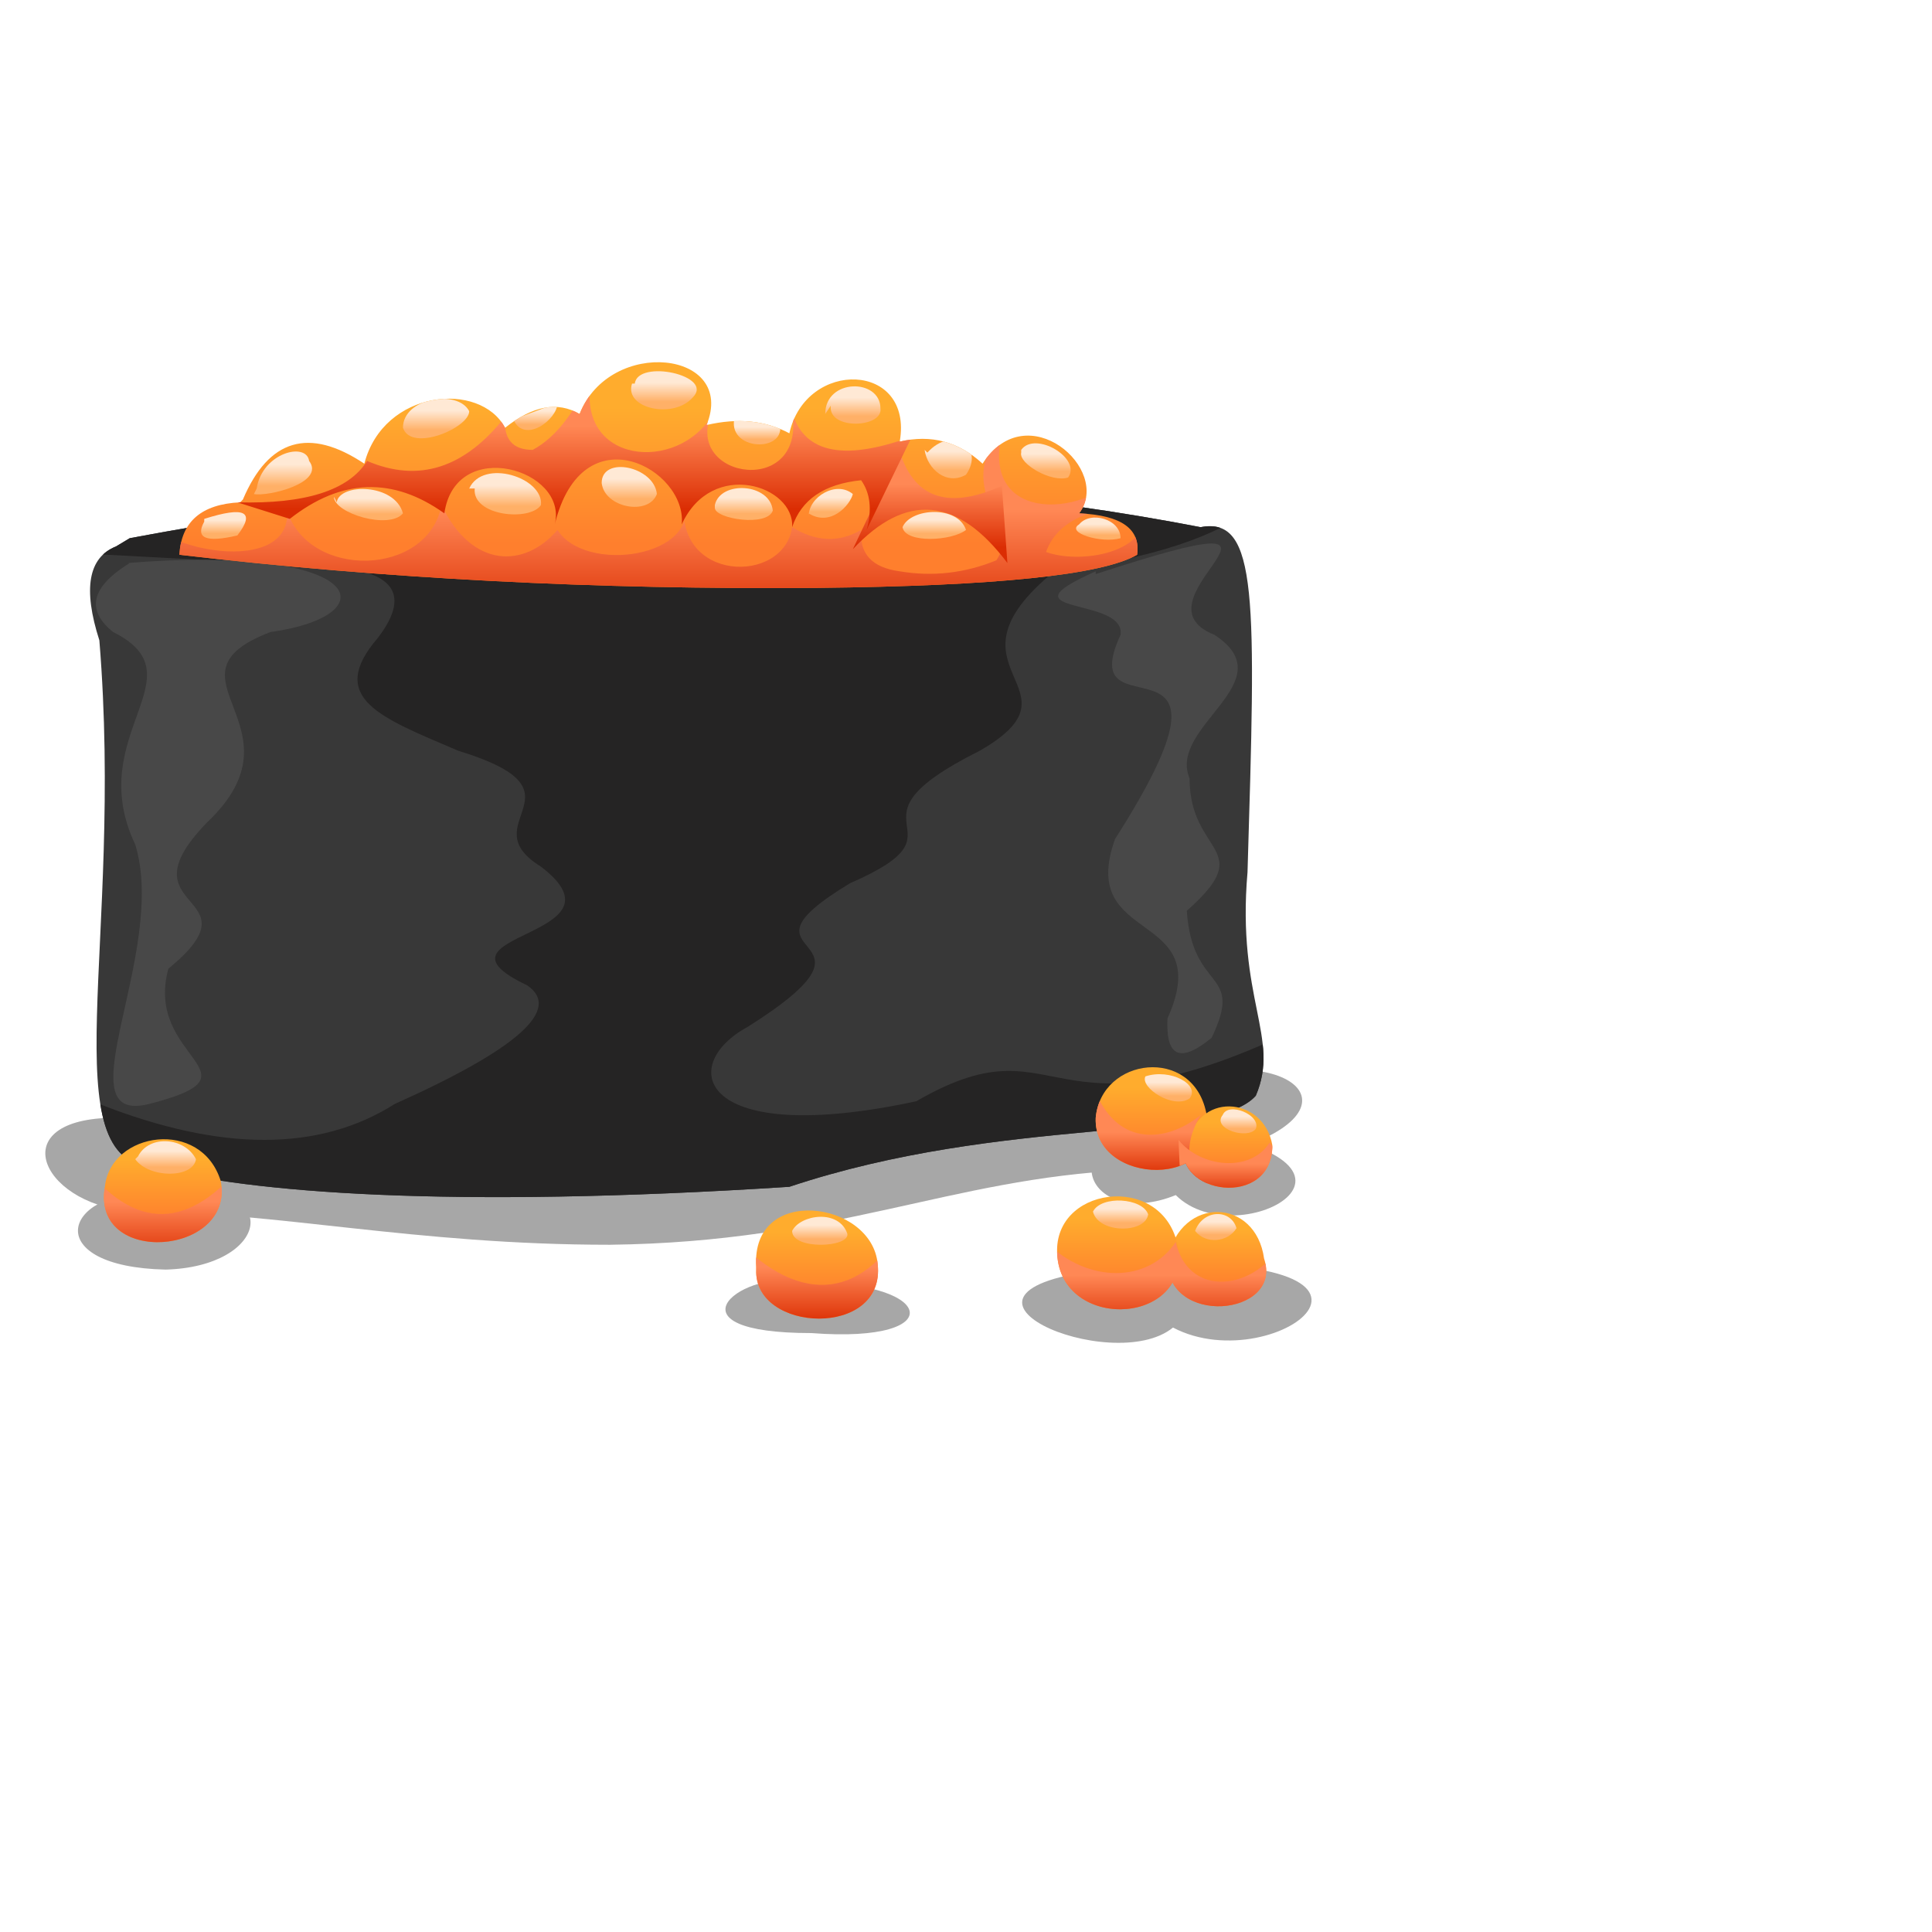
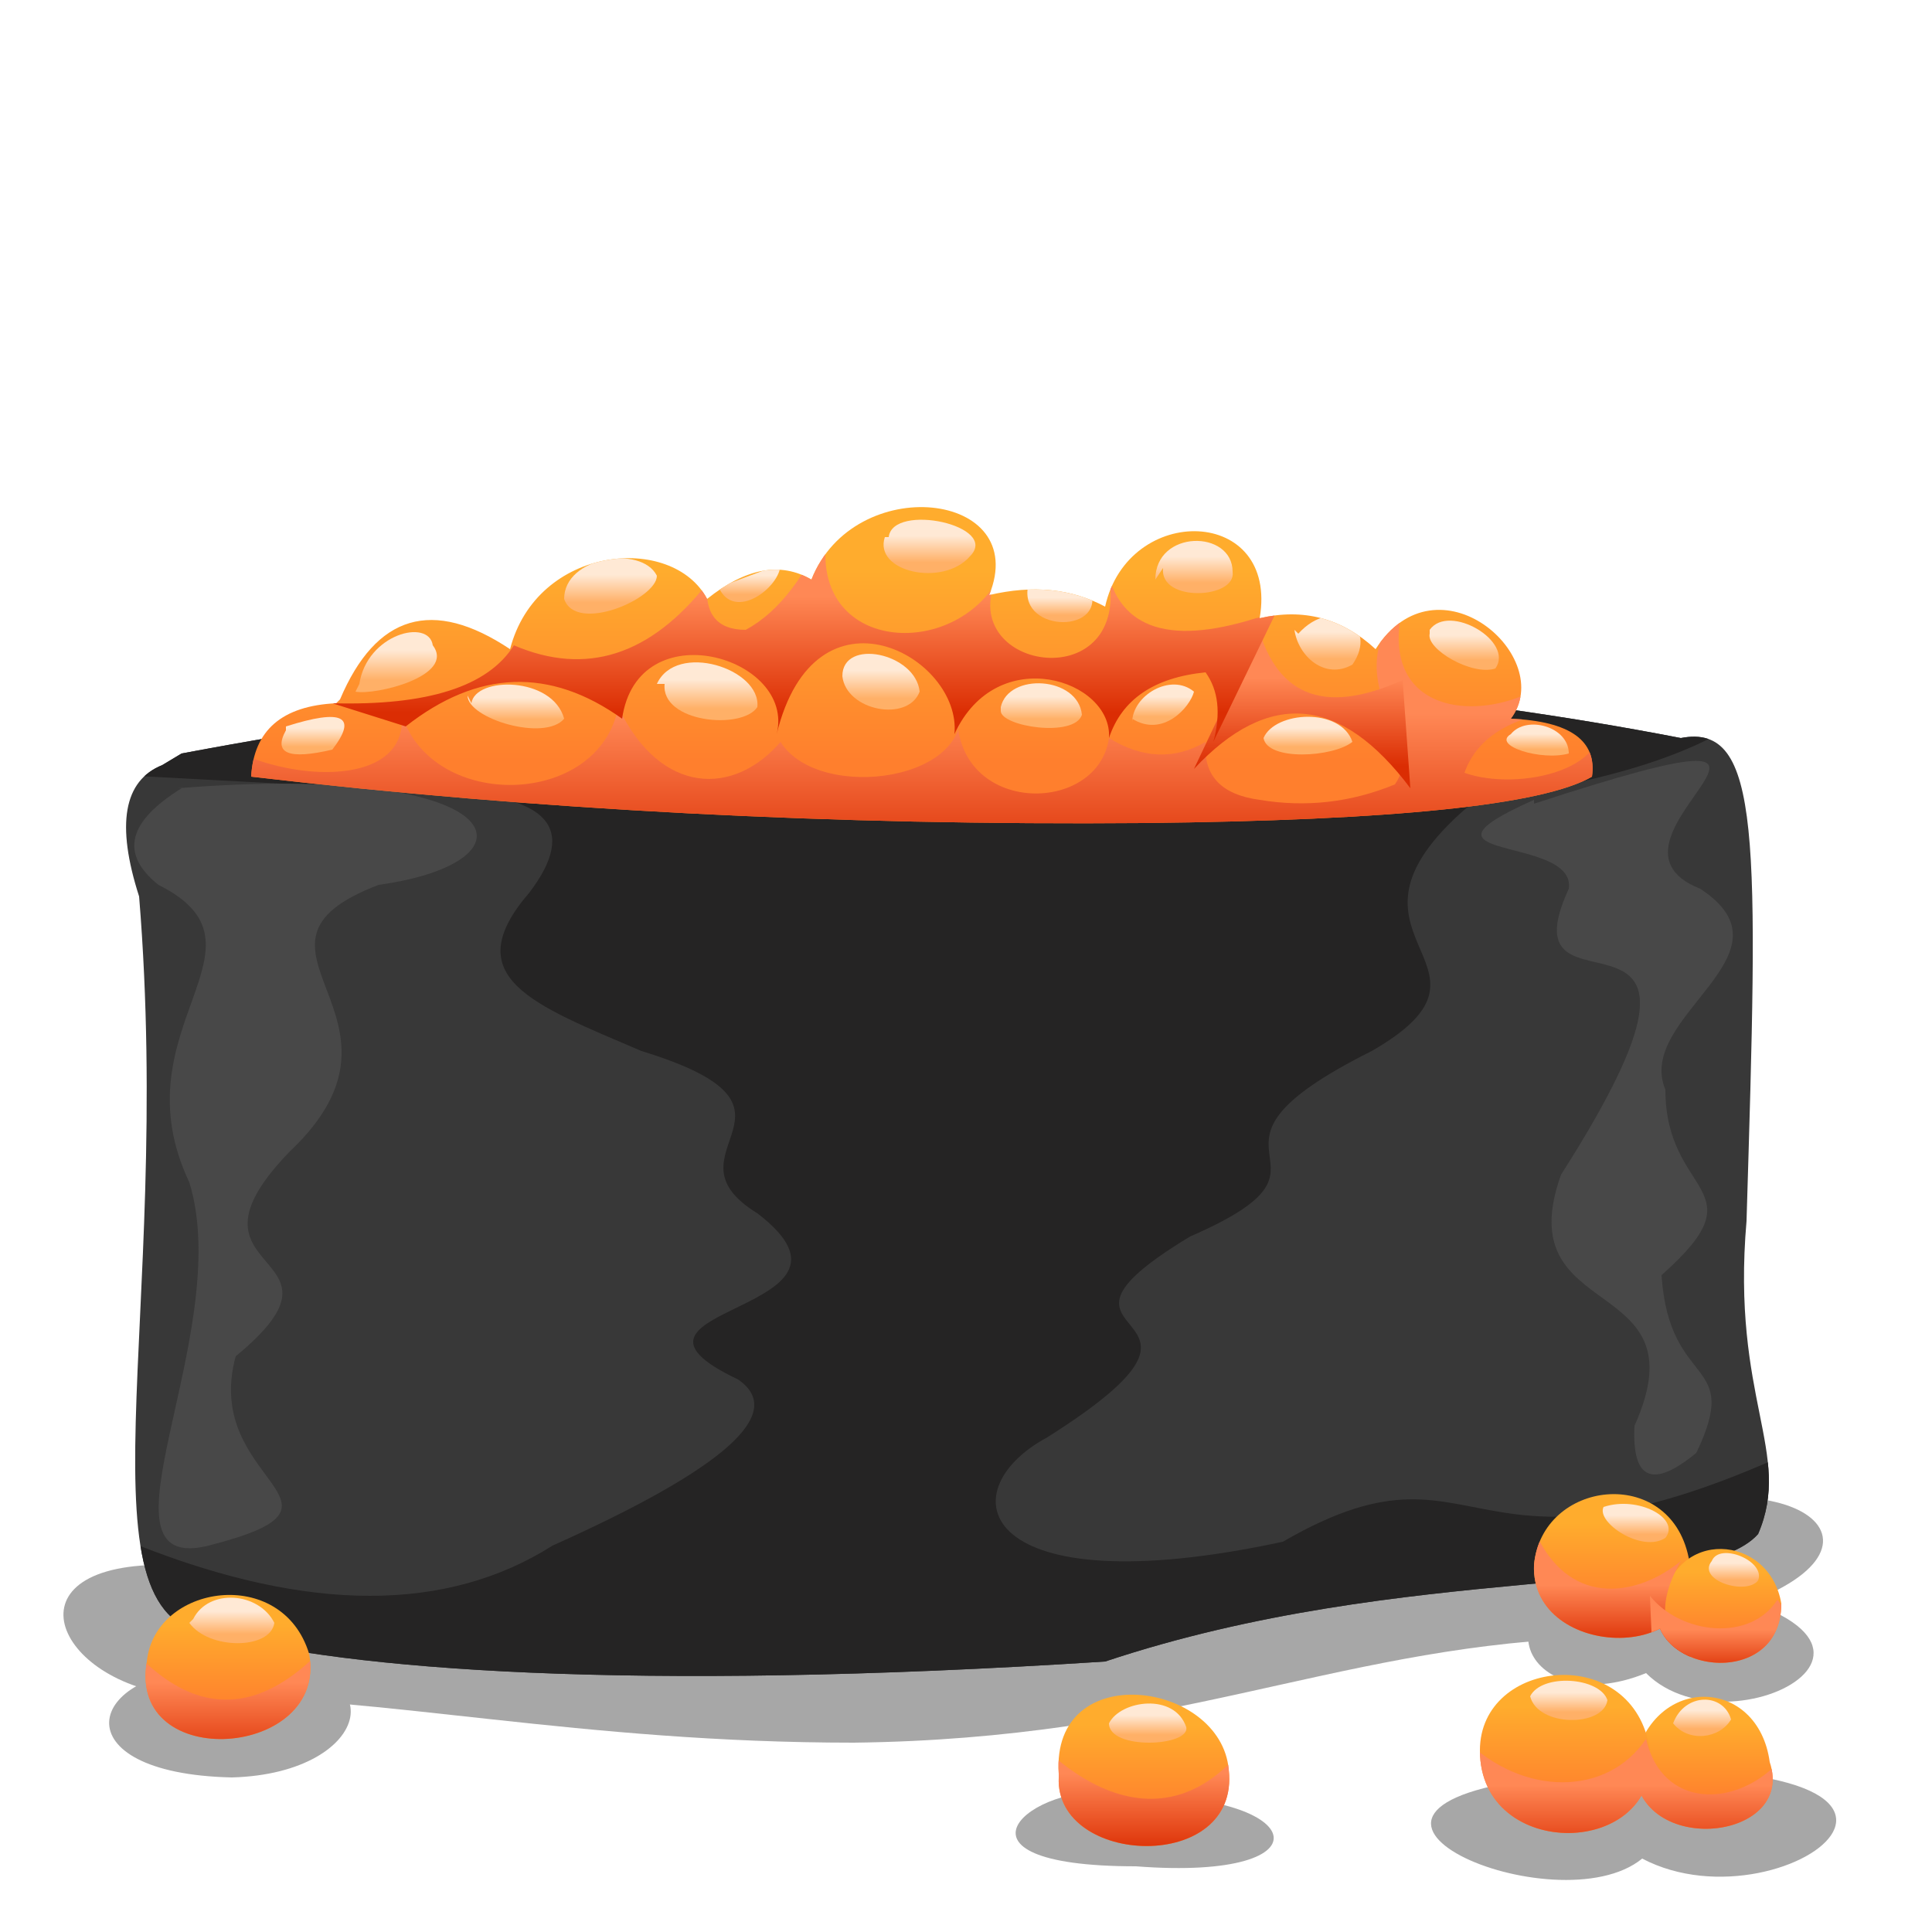
- <svg xmlns="http://www.w3.org/2000/svg" class="icon" id="fishEggSushiSVG-Container" viewBox="0 0 700 700">
+ <svg xmlns="http://www.w3.org/2000/svg" class="icon" id="fishEggSushiSVG-Container" viewBox="0 0 500 500">
  <g>
    <svg id="shadowUnderneathSushi" opacity="0.4">
      <path fill="#232323" d="M 40 405 L 439 388 C 482 383 493 415 408 424 C 344 427 303 450 221 451 C 150 451 100 439 50 439 C 16 438 0 406 40 405 Z" />
      <path fill="#232323" d="M 53 431 L 65 432 C 103 429 97 459 60 460 C 15 459 22 432 55 432 Z" />
      <path fill="#232323" d="M 290 465 C 338 463 346 487 294 483 C 241 483 267 461 289 464 Z" />
      <path fill="#232323" d="M 400 459 C 527 450 463 501 425 481 C 403 499 330 468 400 460 Z" />
      <path fill="#232323" d="M 420 408 C 514 419 449 456 426 433 C 394 446 380 412 420 408 Z" />
    </svg>
    <svg id="noriBase">
      <path fill="#383838" d="M 47 195 Q 254 156 435 191 C 456 187 455 217 452 316 C 448 362 464 376 455 397 C 440 414 364 404 286 430 C 162 438 90 432 56 423 C 18 421 45 342 36 232 Q 27 204 42 198 Z" />
    </svg>
    <clipPath id="noriBaseClip">
      <path d="M 47 195 Q 254 156 435 191 C 456 187 455 217 452 316 C 448 362 464 376 455 397 C 440 414 364 404 286 430 C 162 438 90 432 56 423 C 18 421 45 342 36 232 Q 27 204 42 198 Z" />
    </clipPath>
    <svg id="noriShadow" clip-path="url(#noriBaseClip)">
      <path fill="#252424" d="M 20 200 Q 216 49 455 183 Q 435 200 382 207 C 338 243 395 249 355 272 C 301 299 354 300 308 320 C 260 349 328 336 271 372 C 245 386 253 416 332 399 C 389 366 376 424 489 363 Q 516 476 14 429 Q 0 399 36 400 Q 102 426 143 400 Q 210 370 191 357 C 151 338 230 340 196 314 C 170 298 215 287 166 272 C 138 260 118 253 137 231 Q 156 206 114 205 Z" />
    </svg>
    <svg id="noriHighlight1" clip-path="url(#noriBaseClip)">
      <path fill="#484848" d="M 46 204 C 133 197 141 223 98 229 C 56 245 112 263 75 298 C 43 331 95 323 61 351 C 52 384 97 389 54 400 C 22 408 61 345 49 306 C 30 266 73 245 41 229 Q 26 217 47 204 Z" />
      <path fill="#484848" d="M 397 208 C 489 178 407 217 440 230 C 466 247 423 263 431 282 C 431 310 456 307 430 330 C 432 360 451 351 439 376 Q 422 390 423 369 C 441 329 390 343 404 304 C 457 221 388 269 406 230 C 408 216 361 223 397 207 Z" />
    </svg>
    <svg id="eggBase">
      <defs>
        <linearGradient id="eggBaseGrad" x1="0%" y1="20%" x2="0%" y2="80%">
          <stop offset="0%" style="stop-color:#FFAC2D;stop-opacity:1" />
          <stop offset="100%" style="stop-color:#FF7F2D;stop-opacity:1" />
        </linearGradient>
      </defs>
      <path fill="url(#eggBaseGrad)" d="M 88 181 Q 102 148 132 168 C 139 141 174 138 183 155 Q 198 143 210 150 C 221 122 267 127 256 154 Q 273 150 286 157 C 292 130 331 131 326 160 Q 343 156 356 168 C 372 143 403 170 391 186 Q 414 187 412 201 Q 393 212 296 213 Q 176 214 65 201 Q 66 183 87 182 Z" />
    </svg>
    <clipPath id="eggBaseClip">
      <path d="M 88 181 Q 102 148 132 168 C 139 141 174 138 183 155 Q 198 143 210 150 C 221 122 267 127 256 154 Q 273 150 286 157 C 292 130 331 131 326 160 Q 343 156 356 168 C 372 143 403 170 391 186 Q 414 187 412 201 Q 393 212 296 213 Q 176 214 65 201 Q 66 183 87 182 Z" />
    </clipPath>
    <svg id="eggShadow" clip-path="url(#eggBaseClip)">
      <defs>
        <linearGradient id="eggShadowGrad" x1="0%" y1="35%" x2="0%" y2="87%">
          <stop offset="0%" style="stop-color:#FF8855; stop-opacity:1" />
          <stop offset="100%" style="stop-color:#DB2D03; stop-opacity:1" />
        </linearGradient>
      </defs>
      <path fill="url(#eggShadowGrad)" d="M 51 182 C 48 198 106 211 104 185 C 112 210 155 209 160 183 C 171 206 190 206 202 192 C 212 208 254 202 248 181 C 244 211 284 212 287 191 Q 300 199 312 192 Q 311 205 326 207 Q 344 210 361 203 Q 366 196 359 184 Q 352 168 363 157 C 355 191 396 187 407 170 L 417 183 Q 385 183 379 200 C 393 205 420 199 413 183 L 460 228 L 32 236 L 17 179 Z" />
      <path fill="url(#eggShadowGrad)" d="M 325 160 Q 332 190 363 176 L 365 204 Q 338 168 309 199 Q 318 180 327 161 Z" />
      <path fill="url(#eggShadowGrad)" d="M 325 160 Q 290 171 286 145 C 296 180 250 175 257 152 C 243 172 206 167 215 134 Q 206 156 193 163 Q 182 163 183 151 Q 161 179 133 167 Q 123 183 86 182 L 105 188 Q 133 166 161 186 C 165 158 206 170 201 190 C 211 149 249 170 247 190 C 258 166 288 176 287 191 Q 292 176 312 174 Q 317 181 314 192 L 330 159 Z" />
    </svg>
    <svg id="eggHighlights" clip-path="url(#eggBaseClip)">
      <defs>
        <linearGradient id="eggHighlightGrad" x1="0%" y1="30%" x2="0%" y2="80%">
          <stop offset="0%" style="stop-color:#FFE9D5;stop-opacity:1" />
          <stop offset="100%" style="stop-color:#FFB067;stop-opacity:1" />
        </linearGradient>
      </defs>
      <path fill="url(#eggHighlightGrad)" d="M 93 177 C 95 164 111 160 112 167 C 118 175 97 180 92 179 Z" />
      <path fill="url(#eggHighlightGrad)" d="M 74 188 Q 96 181 86 194 Q 69 198 74 189 Z" />
      <path fill="url(#eggHighlightGrad)" d="M 122 182 C 123 175 143 175 146 186 C 141 192 121 186 121 180 Z" />
      <path fill="url(#eggHighlightGrad)" d="M 146 155 C 146 144 166 141 170 149 C 170 155 149 164 146 155 Z" />
      <path fill="url(#eggHighlightGrad)" d="M 170 177 C 175 166 197 173 196 183 C 192 189 171 187 172 177 Z" />
      <path fill="url(#eggHighlightGrad)" d="M 230 139 C 231 130 259 136 251 144 C 244 152 226 148 229 139 Z" />
      <path fill="url(#eggHighlightGrad)" d="M 218 175 C 218 165 237 169 238 179 C 235 187 219 184 218 175 Z" />
      <path fill="url(#eggHighlightGrad)" d="M 299 150 C 299 137 319 137 319 148 C 320 155 300 156 301 147 Z" />
      <path fill="url(#eggHighlightGrad)" d="M 336 164 C 345 154 357 162 350 172 C 343 176 336 170 335 163 Z" />
      <path fill="url(#eggHighlightGrad)" d="M 370 163 C 375 156 392 166 387 173 C 381 175 369 168 370 164 Z" />
      <path fill="url(#eggHighlightGrad)" d="M 259 183 C 261 174 279 175 280 185 C 278 191 259 188 259 184 Z" />
      <path fill="url(#eggHighlightGrad)" d="M 265 152 L 282 152 C 287 164 264 164 266 152 Z" />
      <path fill="url(#eggHighlightGrad)" d="M 293 187 C 293 180 303 174 309 179 C 308 183 301 191 293 186 Z" />
      <path fill="url(#eggHighlightGrad)" d="M 327 191 C 330 184 347 183 350 192 C 345 196 328 197 327 191 Z" />
      <path fill="url(#eggHighlightGrad)" d="M 391 190 C 395 185 406 188 406 195 C 399 197 386 193 391 190 Z" />
      <path fill="url(#eggHighlightGrad)" d="M 186 152 L 202 146 C 202 152 190 161 186 152 Z" />
    </svg>
    <svg id="outsideEggBase">
      <path fill="url(#eggBaseGrad)" d="M 38 430 C 40 410 73 405 80 428 C 85 455 33 459 38 430 Z" />
      <path fill="url(#eggBaseGrad)" d="M 274 459 C 272 429 316 435 318 458 C 321 485 273 483 274 460 Z" />
      <path fill="url(#eggBaseGrad)" d="M 397 405 C 399 383 432 379 437 403 C 444 431 396 430 397 405 Z" />
      <path fill="url(#eggBaseGrad)" d="M 430 416 C 433 395 458 397 461 415 C 461 438 425 433 429 414 Z" />
      <path fill="url(#eggBaseGrad)" d="M 423 456 C 428 433 455 434 458 456 C 465 477 422 481 423 456 Z" />
      <path fill="url(#eggBaseGrad)" d="M 383 453 C 383 429 423 425 427 453 C 430 481 383 482 383 453 Z" />
    </svg>
    <clipPath id="outsideEggBaseClip">
      <path d="M 38 430 C 40 410 73 405 80 428 C 85 455 33 459 38 430 Z" />
      <path d="M 274 459 C 272 429 316 435 318 458 C 321 485 273 483 274 460 Z" />
      <path d="M 397 405 C 399 383 432 379 437 403 C 444 431 396 430 397 405 Z" />
      <path d="M 430 416 C 433 395 458 397 461 415 C 461 438 425 433 429 414 Z" />
      <path d="M 423 456 C 428 433 455 434 458 456 C 465 477 422 481 423 456 Z" />
      <path d="M 383 453 C 383 429 423 425 427 453 C 430 481 383 482 383 453 Z" />
    </clipPath>
    <svg id="outsideEggShadow" clip-path="url(#outsideEggBaseClip)">
      <defs>
        <linearGradient id="outsideEggShadowGrad" x1="0%" y1="35%" x2="0%" y2="80%">
          <stop offset="0%" style="stop-color:#FF8855; stop-opacity:1" />
          <stop offset="100%" style="stop-color:#DB2D03; stop-opacity:1" />
        </linearGradient>
      </defs>
      <path fill="url(#outsideEggShadowGrad)" d="M 31 423 C 51 448 71 444 90 419 L 104 465 L 15 466 Z" />
      <path fill="url(#outsideEggShadowGrad)" d="M 264 446 C 288 473 312 472 328 443 L 346 486 L 244 489 Z" />
      <path fill="url(#outsideEggShadowGrad)" d="M 379 450 C 394 465 416 465 426 450 C 431 472 458 467 466 447 L 501 490 L 368 489 Z" />
      <path fill="url(#outsideEggShadowGrad)" d="M 398 398 C 407 416 424 413 435 404 C 427 418 431 427 445 433 L 375 427 Z" />
      <path fill="url(#outsideEggShadowGrad)" d="M 427 413 C 435 423 453 425 460 414 L 477 438 L 428 436 Z" />
    </svg>
    <svg id="outsideEggHighlights">
      <path fill="url(#eggHighlightGrad)" d="M 50 419 C 54 411 67 412 71 420 C 70 427 54 427 49 420 Z" />
      <path fill="url(#eggHighlightGrad)" d="M 287 446 C 290 440 304 438 307 447 C 308 452 287 453 287 446 Z" />
      <path fill="url(#eggHighlightGrad)" d="M 396 439 C 399 433 414 434 416 440 C 415 447 398 447 396 439 Z" />
      <path fill="url(#eggHighlightGrad)" d="M 433 446 C 436 438 446 438 448 445 C 445 450 437 451 433 446 Z" />
      <path fill="url(#eggHighlightGrad)" d="M 415 390 C 424 387 435 393 431 398 C 425 402 413 394 415 390 Z" />
      <path fill="url(#eggHighlightGrad)" d="M 443 404 C 445 399 457 404 455 409 C 452 413 439 409 443 404 Z" />
    </svg>
  </g>
</svg>
